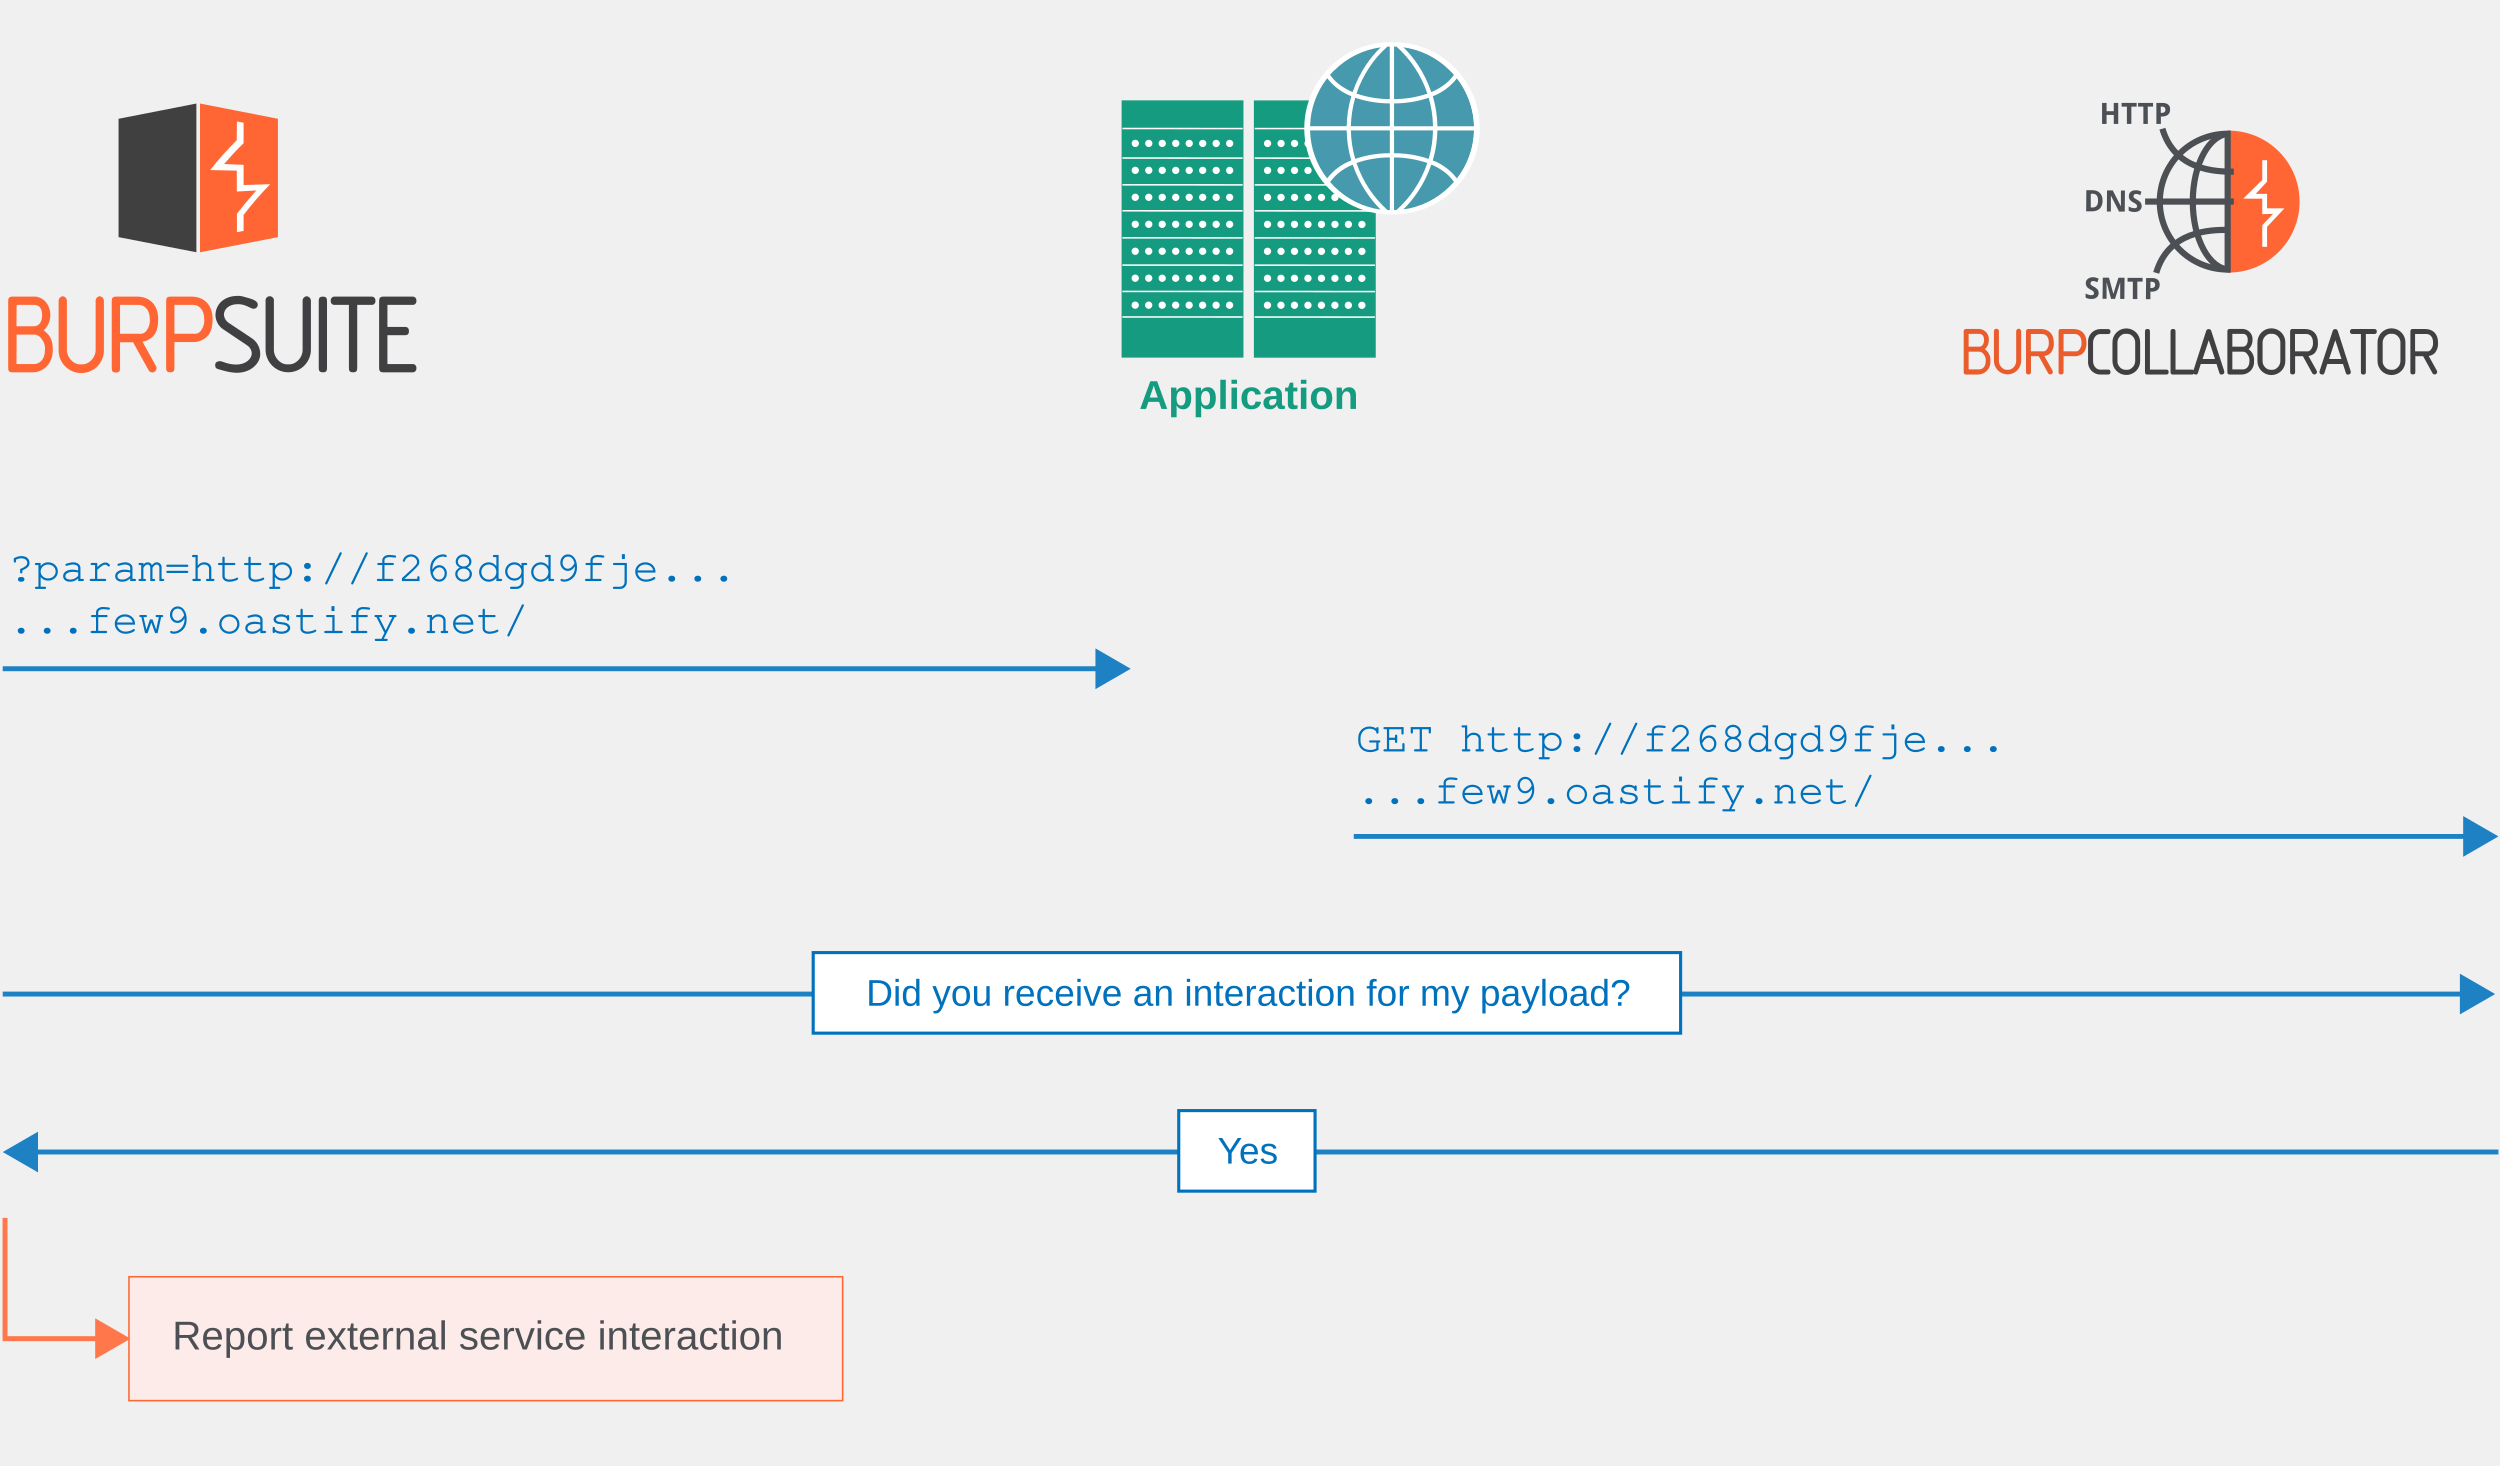
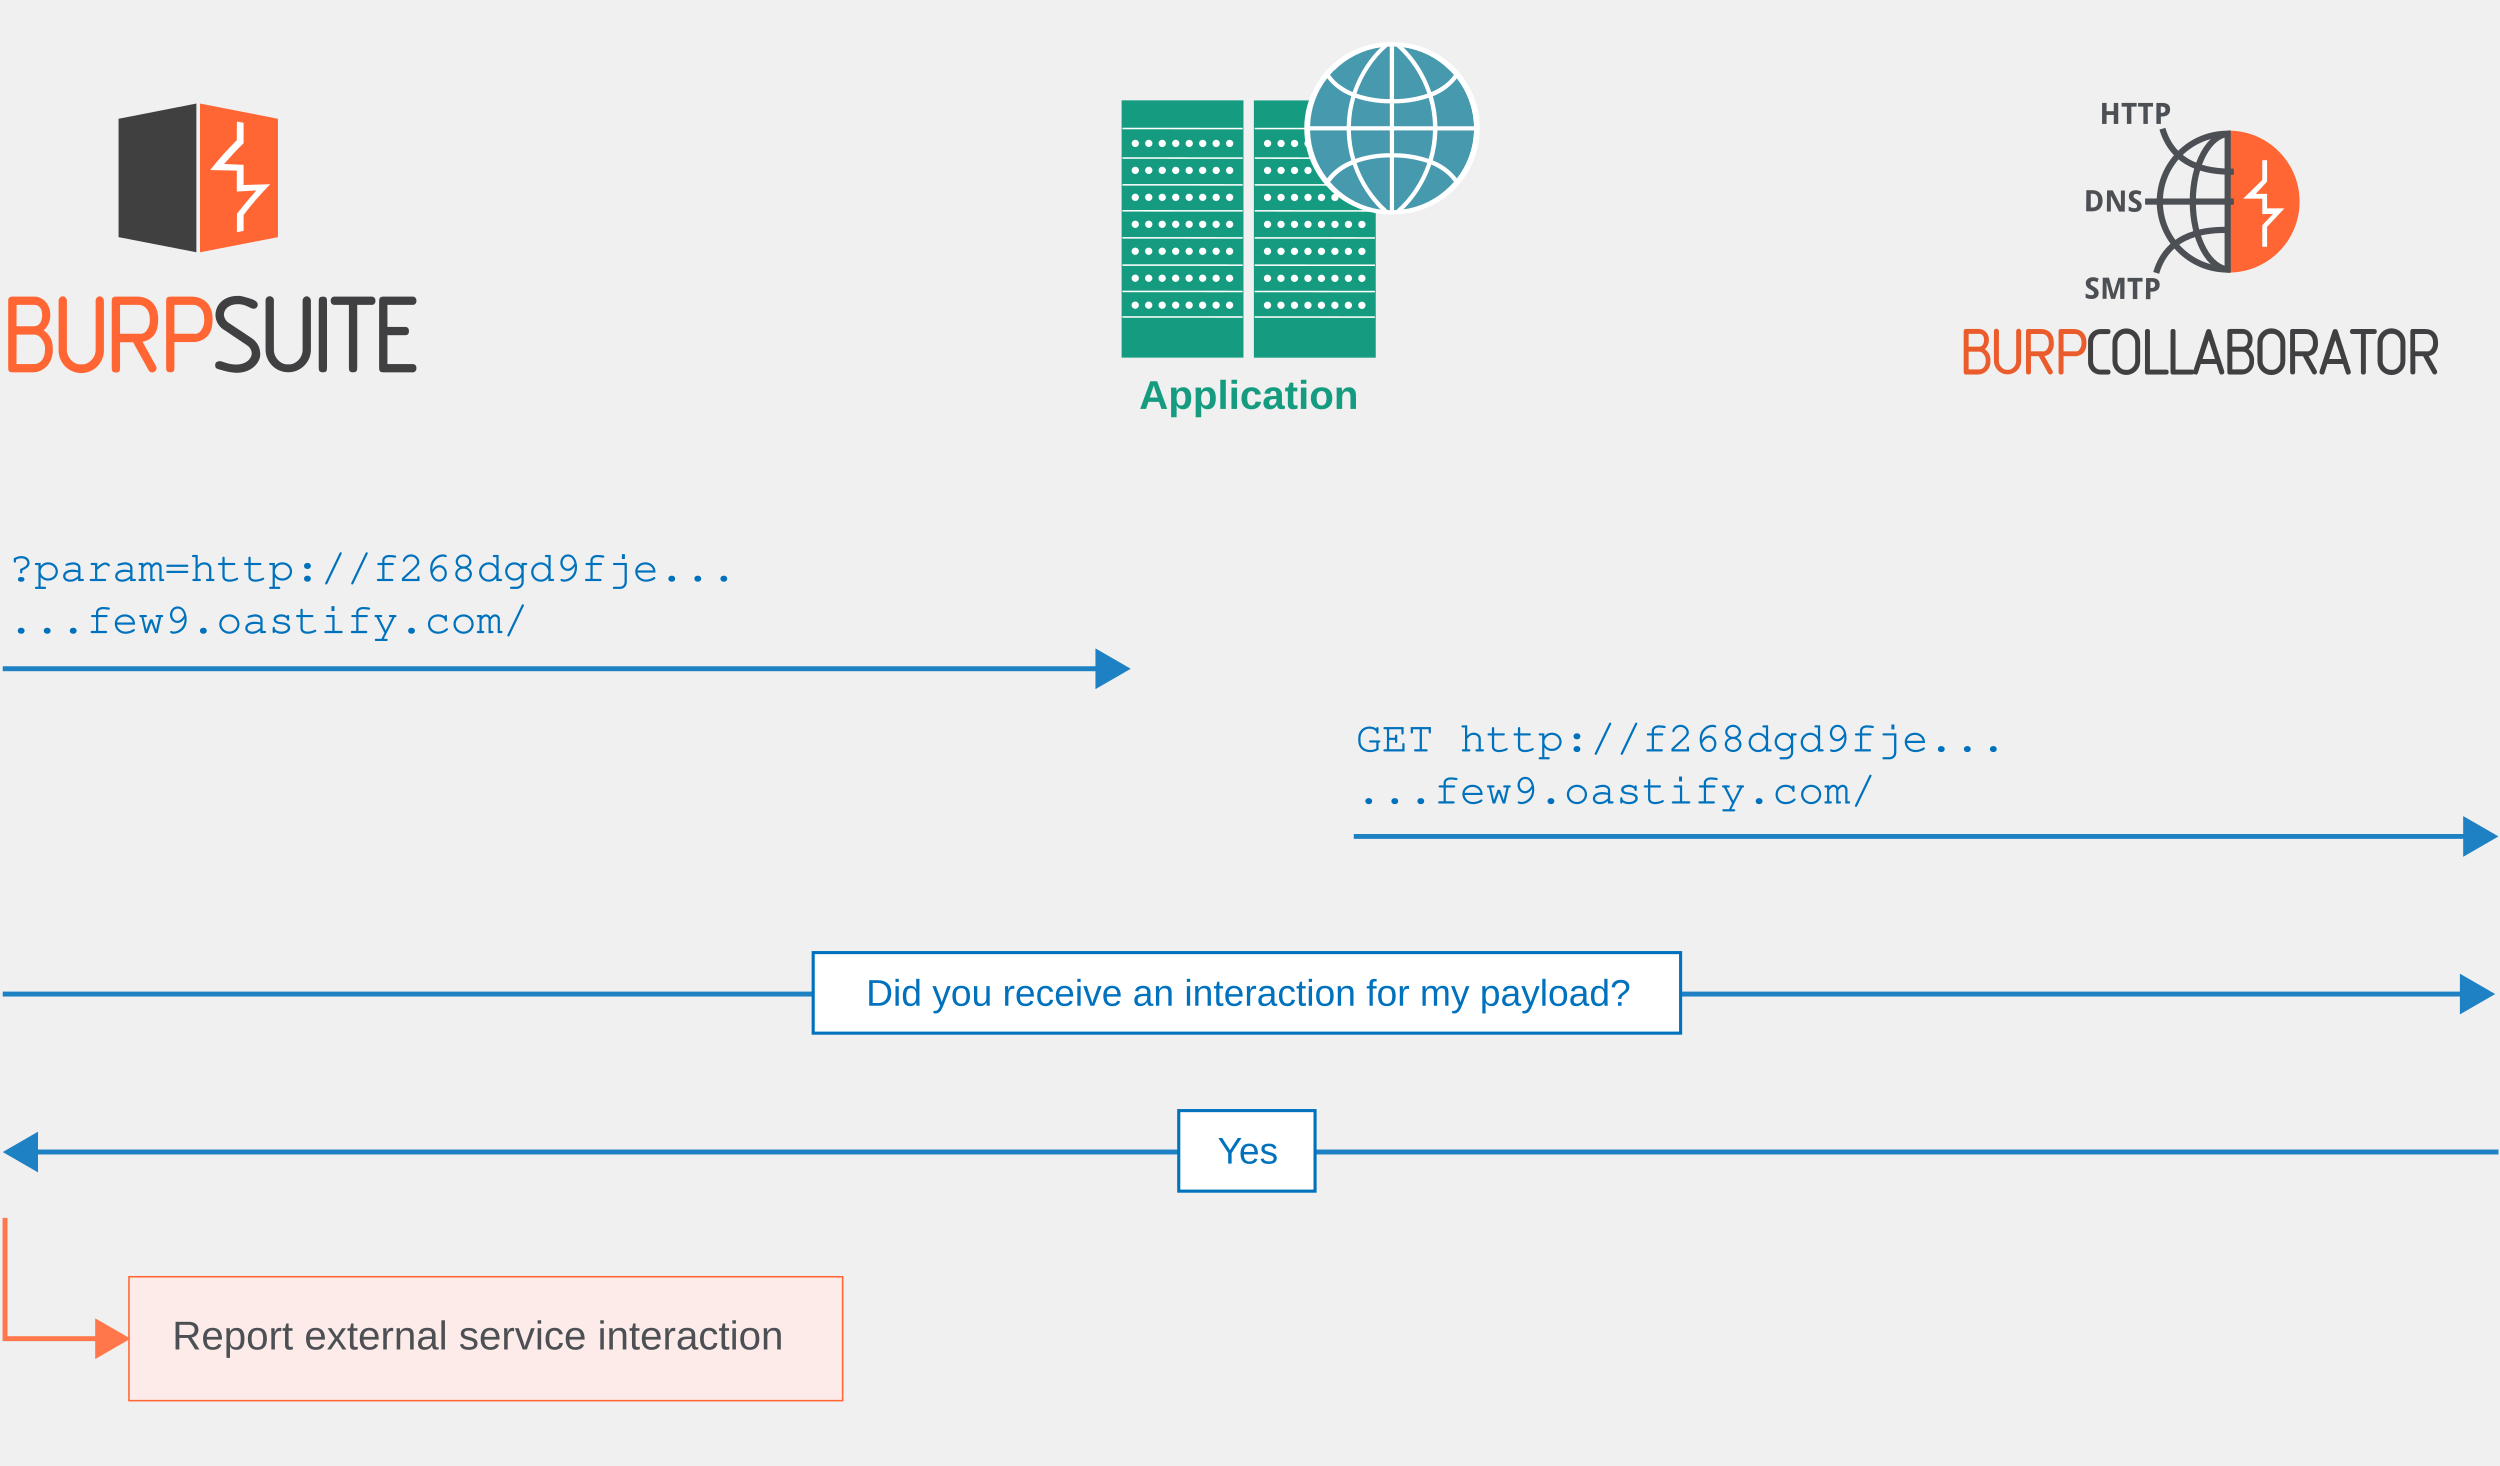
<svg xmlns="http://www.w3.org/2000/svg" width="807" height="473" viewBox="0 0 807 473">
  <rect x="41.63" y="412.13" width="230.38" height="40" fill="#fcebe8" stroke="#f63" stroke-miterlimit="10" stroke-width="0.5" />
  <path d="M634.69,120.91c-.57,0-.81-.24-.81-.82V107c0-.57.24-.81.81-.81H639a3.31,3.31,0,0,1,3,3.61,3.89,3.89,0,0,1-1.28,2.93,4.16,4.16,0,0,1,1.77,3.82,4,4,0,0,1-3.82,4.34Zm.79-9h3.4c.88,0,1.56-.77,1.56-2.14s-.59-2-1.56-2h-3.4Zm0,7.34h3.4c1,0,2.11-.77,2.11-2.73a2.83,2.83,0,0,0-.64-2.12,1.72,1.72,0,0,0-1.47-.88h-3.4Z" fill="#ea5c2c" />
  <path d="M652.43,116.66a4.4,4.4,0,0,1-8.79,0v-9.57a.82.82,0,1,1,1.61,0v9.63a3,3,0,0,0,1.14,2.12,2.24,2.24,0,0,0,1.63.53,2.29,2.29,0,0,0,1.66-.53,2.94,2.94,0,0,0,1.14-2.12v-9.63a.88.88,0,0,1,.8-1,.91.91,0,0,1,.81,1Z" fill="#ea5c2c" />
  <path d="M658.8,106.21c2.58,0,4.17,1.65,4.17,4.34a4.63,4.63,0,0,1-1,3.37,3.52,3.52,0,0,1-2.05,1l2.58,4.65a.81.81,0,0,1,.16.57.85.85,0,0,1-.67.73c-.35,0-.63,0-.88-.44l-3-5.45h-2.51v5.07c0,.58-.22.82-.79.82s-.82-.24-.82-.82V107c0-.57.24-.81.82-.81Zm-3.24,1.61v5.6h3.73a1.42,1.42,0,0,0,1.45-.67,3.12,3.12,0,0,0,.62-2.2c0-2-1.17-2.73-2.12-2.73Z" fill="#ea5c2c" />
  <path d="M669.36,106.21c2.58,0,4.16,1.65,4.16,4.34,0,2.09-.55,3.28-1.91,4a4,4,0,0,1-2.19.44h-3.3v5.07c0,.58-.22.82-.8.82s-.81-.24-.81-.82V107c0-.57.24-.81.81-.81Zm-3.24,1.61v5.6h3.72a1.43,1.43,0,0,0,1.46-.67,3.16,3.16,0,0,0,.61-2.2c0-2-1.16-2.73-2.11-2.73Z" fill="#ea5c2c" />
  <path d="M680.49,119.3a.7.7,0,0,1,.77.79.72.72,0,0,1-.77.82h-2.65a4,4,0,0,1-3.81-4.34v-6a4,4,0,0,1,3.81-4.34h2.65a.71.71,0,0,1,.77.81.7.7,0,0,1-.77.8h-2.25a2.32,2.32,0,0,0-1.48.37,3,3,0,0,0-1.12,2.29v6.18a2.92,2.92,0,0,0,1.12,2.27,2.35,2.35,0,0,0,1.48.37Z" fill="#404042" />
  <path d="M690.84,116.57a4.47,4.47,0,0,1-8.94,0v-6.09a4.47,4.47,0,0,1,8.94,0Zm-7.33.09a2.65,2.65,0,0,0,.57,1.6,2.46,2.46,0,0,0,2.29,1.11,2.24,2.24,0,0,0,1.72-.53,2.94,2.94,0,0,0,1.15-2.18V110.4a2.85,2.85,0,0,0-.58-1.55,2.47,2.47,0,0,0-2.29-1.1,2.24,2.24,0,0,0-1.72.53,2.93,2.93,0,0,0-1.14,2.12Z" fill="#404042" />
  <path d="M694,119.3h5.27a.7.7,0,0,1,.77.79.72.72,0,0,1-.77.82h-6.06c-.57,0-.81-.24-.81-.82V107c0-.57.24-.81.81-.81s.79.24.79.81Z" fill="#404042" />
  <path d="M702.26,119.3h5.27a.7.7,0,0,1,.77.79.72.72,0,0,1-.77.82h-6.06c-.58,0-.82-.24-.82-.82V107c0-.57.24-.81.82-.81s.79.24.79.81Z" fill="#404042" />
  <path d="M710.41,117.49l-.92,2.91c-.09.27-.29.51-.51.51-.75,0-1.08-.31-1.08-.66a1,1,0,0,1,.05-.38L712.09,107c.18-.55.35-.77.88-.77s.71.22.88.77L718,119.87a1.17,1.17,0,0,1,0,.38c0,.35-.33.66-1.08.66-.22,0-.42-.24-.51-.51l-.92-2.91Zm.58-1.61h4l-2-6.06Z" fill="#404042" />
  <path d="M719.8,120.91c-.57,0-.81-.24-.81-.82V107c0-.57.24-.81.81-.81h4.32a3.31,3.31,0,0,1,3,3.61,3.89,3.89,0,0,1-1.28,2.93,4.15,4.15,0,0,1,1.76,3.82,4,4,0,0,1-3.81,4.34Zm.8-9H724c.88,0,1.57-.77,1.57-2.14s-.6-2-1.57-2H720.6Zm0,7.34H724c1,0,2.12-.77,2.12-2.73a2.87,2.87,0,0,0-.64-2.12,1.75,1.75,0,0,0-1.48-.88H720.6Z" fill="#404042" />
  <path d="M737.7,116.57a4.48,4.48,0,0,1-9,0v-6.09a4.48,4.48,0,0,1,9,0Zm-7.34.09a2.72,2.72,0,0,0,.57,1.6,2.46,2.46,0,0,0,2.3,1.11,2.21,2.21,0,0,0,1.71-.53,2.9,2.9,0,0,0,1.15-2.18V110.4a2.92,2.92,0,0,0-.57-1.55,2.47,2.47,0,0,0-2.29-1.1,2.23,2.23,0,0,0-1.72.53,2.94,2.94,0,0,0-1.15,2.12Z" fill="#404042" />
  <path d="M744.07,106.21c2.58,0,4.16,1.65,4.16,4.34a4.63,4.63,0,0,1-1,3.37,3.55,3.55,0,0,1-2.05,1l2.58,4.65a.82.82,0,0,1,.15.57.84.84,0,0,1-.66.73c-.35,0-.64,0-.88-.44l-3-5.45h-2.51v5.07c0,.58-.22.82-.8.82s-.81-.24-.81-.82V107c0-.57.24-.81.81-.81Zm-3.24,1.61v5.6h3.72a1.43,1.43,0,0,0,1.46-.67,3.16,3.16,0,0,0,.61-2.2c0-2-1.16-2.73-2.11-2.73Z" fill="#404042" />
  <path d="M751.25,117.49l-.92,2.91c-.09.27-.29.51-.51.51-.75,0-1.08-.31-1.08-.66a1.17,1.17,0,0,1,0-.38L752.93,107c.17-.55.35-.77.88-.77s.7.22.88.77l4.14,12.89a1,1,0,0,1,0,.38c0,.35-.33.66-1.08.66-.22,0-.42-.24-.51-.51l-.92-2.91Zm.58-1.61h4l-2-6.06Z" fill="#404042" />
  <path d="M763.7,107.82v12.27c0,.58-.24.82-.81.82s-.79-.24-.79-.82V107.82h-2.76a.71.71,0,0,1-.77-.8.72.72,0,0,1,.77-.81h7.12a.72.72,0,0,1,.77.81.71.71,0,0,1-.77.8Z" fill="#404042" />
  <path d="M776.47,116.57a4.48,4.48,0,0,1-9,0v-6.09a4.48,4.48,0,0,1,9,0Zm-7.34.09a2.65,2.65,0,0,0,.57,1.6,2.46,2.46,0,0,0,2.29,1.11,2.23,2.23,0,0,0,1.72-.53,2.9,2.9,0,0,0,1.15-2.18V110.4a2.85,2.85,0,0,0-.58-1.55,2.47,2.47,0,0,0-2.29-1.1,2.24,2.24,0,0,0-1.72.53,2.93,2.93,0,0,0-1.14,2.12Z" fill="#404042" />
  <path d="M782.83,106.21c2.58,0,4.17,1.65,4.17,4.34a4.68,4.68,0,0,1-1,3.37,3.58,3.58,0,0,1-2,1l2.58,4.65a.88.88,0,0,1,.15.57.86.86,0,0,1-.66.73c-.35,0-.64,0-.88-.44l-3-5.45h-2.52v5.07c0,.58-.22.82-.79.82s-.81-.24-.81-.82V107c0-.57.24-.81.81-.81Zm-3.24,1.61v5.6h3.73a1.41,1.41,0,0,0,1.45-.67,3.12,3.12,0,0,0,.62-2.2c0-2-1.17-2.73-2.11-2.73Z" fill="#404042" />
  <path d="M678.72,64.77a4.54,4.54,0,0,1-.25,1.51,2.83,2.83,0,0,1-.69,1.09,2.93,2.93,0,0,1-1.1.64,4.46,4.46,0,0,1-1.47.21l-1.8,0,.06-6.82,2,0a4.06,4.06,0,0,1,1.35.22,3,3,0,0,1,1,.65,2.79,2.79,0,0,1,.65,1A4.29,4.29,0,0,1,678.72,64.77Zm-1.47,0a3.68,3.68,0,0,0-.1-1,2.05,2.05,0,0,0-.33-.68,1.33,1.33,0,0,0-.53-.41,2,2,0,0,0-.72-.14h-.67l0,4.44h.53a1.7,1.7,0,0,0,1.38-.55A2.57,2.57,0,0,0,677.25,64.8Z" fill="#4c5054" />
  <path d="M685.87,68.31l-1.84,0-2.64-5.18h0c0,.24,0,.48,0,.71l0,.64v.6l0,3.21h-1.3l.06-6.82H682l2.63,5.14h0l0-.7c0-.1,0-.2,0-.31s0-.21,0-.31v-.56l0-3.23h1.3Z" fill="#4c5054" />
  <path d="M691.34,66.46a1.94,1.94,0,0,1-.16.82,1.71,1.71,0,0,1-.46.63,2.09,2.09,0,0,1-.74.39,3.44,3.44,0,0,1-1,.13,4.33,4.33,0,0,1-1-.11,3.47,3.47,0,0,1-.85-.32V66.66l.45.21.47.19.47.13a3.56,3.56,0,0,0,.47,0,1.64,1.64,0,0,0,.41,0,.87.87,0,0,0,.27-.15.63.63,0,0,0,.16-.23.88.88,0,0,0,0-.29.74.74,0,0,0-.08-.34,1,1,0,0,0-.23-.28,2.12,2.12,0,0,0-.35-.25l-.46-.26-.48-.27a2.66,2.66,0,0,1-.5-.4,2.26,2.26,0,0,1-.39-.58,1.94,1.94,0,0,1-.15-.8,2.14,2.14,0,0,1,.16-.82,1.56,1.56,0,0,1,.44-.6,1.88,1.88,0,0,1,.68-.38,3.09,3.09,0,0,1,.89-.12,2.63,2.63,0,0,1,.49,0,3.73,3.73,0,0,1,.46.09,4.34,4.34,0,0,1,.47.16l.48.21L690.88,63l-.39-.18-.36-.13-.33-.08a1.87,1.87,0,0,0-.34,0,.76.76,0,0,0-.56.19.69.69,0,0,0-.19.52.6.6,0,0,0,0,.3.64.64,0,0,0,.19.25,1.57,1.57,0,0,0,.33.24,4,4,0,0,0,.49.28c.23.13.44.26.64.39a3,3,0,0,1,.5.43,1.64,1.64,0,0,1,.32.54A1.69,1.69,0,0,1,691.34,66.46Z" fill="#4c5054" />
  <path d="M677.46,94.54a2.1,2.1,0,0,1-.17.82,1.58,1.58,0,0,1-.46.62,2,2,0,0,1-.74.4,3.41,3.41,0,0,1-1,.13,4.35,4.35,0,0,1-1-.11,3.47,3.47,0,0,1-.85-.32l0-1.34.45.21a3.66,3.66,0,0,0,.46.18,2.75,2.75,0,0,0,.47.13,1.88,1.88,0,0,0,.47,0,1.05,1.05,0,0,0,.41,0,.69.69,0,0,0,.27-.14.6.6,0,0,0,.16-.23.93.93,0,0,0,0-.29.63.63,0,0,0-.08-.34,1.13,1.13,0,0,0-.22-.28,2.8,2.8,0,0,0-.36-.25l-.46-.26-.48-.28a3,3,0,0,1-.5-.39,2,2,0,0,1-.38-.58,1.78,1.78,0,0,1-.16-.8,2.35,2.35,0,0,1,.16-.82A1.67,1.67,0,0,1,674,90a1.88,1.88,0,0,1,.68-.38,2.84,2.84,0,0,1,.9-.12,3.87,3.87,0,0,1,.48,0l.47.1a3.16,3.16,0,0,1,.46.16l.48.2L677,91.12l-.39-.18-.35-.13-.34-.08a1.84,1.84,0,0,0-.33,0,.75.75,0,0,0-.56.19.69.69,0,0,0-.2.51,1,1,0,0,0,0,.31.72.72,0,0,0,.19.25,1.57,1.57,0,0,0,.33.24,5,5,0,0,0,.49.28c.23.13.44.26.64.39a2.63,2.63,0,0,1,.5.43,1.87,1.87,0,0,1,.33.54A2.1,2.1,0,0,1,677.46,94.54Z" fill="#4c5054" />
  <path d="M681.45,96.47,680,91.1h0c0,.29,0,.57,0,.83s0,.24,0,.36,0,.24,0,.36,0,.23,0,.34v.29l0,3.18h-1.29l.06-6.83,2,0,1.43,5.23h0l1.61-5.2h2l-.06,6.83h-1.35l0-3.23V93c0-.1,0-.21,0-.33s0-.23,0-.35,0-.23,0-.34c0-.26,0-.54,0-.82h0l-1.67,5.33Z" fill="#4c5054" />
  <path d="M689.93,96.54h-1.45l0-5.62h-1.71V89.69l4.86,0v1.21l-1.71,0Z" fill="#4c5054" />
  <path d="M697.15,91.91a2.77,2.77,0,0,1-.14.86,1.82,1.82,0,0,1-.45.72,2.27,2.27,0,0,1-.82.49,3.59,3.59,0,0,1-1.26.17h-.33l0,2.43h-1.45l.06-6.83,1.9,0a3.46,3.46,0,0,1,1.13.16,2.2,2.2,0,0,1,.79.42A1.8,1.8,0,0,1,697,91,2.36,2.36,0,0,1,697.15,91.91Zm-3,1.06h.29a1.51,1.51,0,0,0,.92-.24,1,1,0,0,0,.32-.78,1,1,0,0,0-.27-.76,1.39,1.39,0,0,0-.87-.25h-.37Z" fill="#4c5054" />
  <path d="M719.4,43.17a21.91,21.91,0,0,1,0,43.82" fill="#f63" stroke="#f63" stroke-miterlimit="10" stroke-width="2" />
  <polygon points="731.81 62.59 728.13 62.59 731.81 58.63 731.81 51.72 730.26 51.72 730.26 58.09 724.09 64.14 730.26 64.14 730.26 69.12 733.72 69.06 730.26 72.7 730.26 79.66 731.81 79.66 731.81 73.23 737.41 67.25 731.81 67.25 731.81 62.59" fill="#fff" />
  <line x1="692.44" y1="65.07" x2="721.09" y2="65.07" fill="none" stroke="#4c5054" stroke-miterlimit="10" stroke-width="2" />
  <path d="M719.09,87a21.91,21.91,0,0,1,0-43.82Z" fill="none" stroke="#4c5054" stroke-miterlimit="10" stroke-width="2" />
  <path d="M719.78,87c-6.6,0-11.95-9.81-11.95-21.91s5.35-21.91,11.95-21.91" fill="none" stroke="#4c5054" stroke-miterlimit="10" stroke-width="2" />
  <path d="M721.09,55.43c-5.85,0-19.09-.35-23.07-13.89" fill="none" stroke="#4c5054" stroke-miterlimit="10" stroke-width="2" />
  <path d="M719.09,74.2c-5.85,0-19.09.35-23.07,13.89" fill="none" stroke="#4c5054" stroke-miterlimit="10" stroke-width="2" />
  <path d="M683.77,40h-1.44V37.1H680V40h-1.45V33.22H680v2.67h2.32V33.22h1.44Z" fill="#4c5054" />
  <path d="M688,40h-1.44V34.42h-1.71v-1.2h4.86v1.2H688Z" fill="#4c5054" />
  <path d="M693.32,40h-1.44V34.42h-1.71v-1.2H695v1.2h-1.71Z" fill="#4c5054" />
  <path d="M700.51,35.35a2.76,2.76,0,0,1-.13.86,1.82,1.82,0,0,1-.45.72,2.15,2.15,0,0,1-.82.5,3.69,3.69,0,0,1-1.25.19h-.33V40h-1.45V33.22H698a3.77,3.77,0,0,1,1.13.15,1.87,1.87,0,0,1,.79.42,1.61,1.61,0,0,1,.46.66A2.54,2.54,0,0,1,700.51,35.35Zm-3,1.08h.28a1.52,1.52,0,0,0,.93-.24,1.15,1.15,0,0,0,0-1.54,1.33,1.33,0,0,0-.87-.24h-.37Z" fill="#4c5054" />
  <polygon points="63.39 81.43 38.27 76.55 38.27 38.34 63.39 33.42 63.39 81.43" fill="#404041" />
  <polygon points="64.56 81.43 89.72 76.55 89.72 38.34 64.56 33.42 64.56 81.43" fill="#f63" />
  <path d="M76.48,39.21c.87.19,1.28.27,2.15.42v6.6c-2.53,2.48-3.77,3.81-6.3,6.71,2.53.12,3.77.15,6.3.27v6.52c3.47-.12,5.21-.15,8.6-.27a108,108,0,0,0-8.6,9.92v5.14c-.87.19-1.28.27-2.15.42V69c2.53-3.21,3.77-4.73,6.26-7.52-2.52.16-3.77.2-6.3.35V55.08l-8.6-.19a109.5,109.5,0,0,1,8.6-9.65V42.49C76.48,41.2,76.48,40.55,76.48,39.21Z" fill="#fff" />
  <path d="M4,120.19c-1,0-1.36-.4-1.36-1.35V97.1c0-.95.4-1.36,1.36-1.36h7.18c2.38,0,5.06,2.13,5.06,6a6.51,6.51,0,0,1-2.13,4.88c2,1.58,2.94,3,2.94,6.34,0,4.8-3.45,7.22-6.35,7.22Zm1.32-14.88H11c1.47,0,2.6-1.28,2.6-3.56s-1-3.33-2.6-3.33H5.36Zm0,12.21H11c1.58,0,3.52-1.29,3.52-4.55a4.74,4.74,0,0,0-1.06-3.52A2.91,2.91,0,0,0,11,108H5.36Z" fill="#f63" />
  <path d="M33.54,113.12a7.31,7.31,0,0,1-14.62,0V97.21a1.48,1.48,0,0,1,1.35-1.58,1.48,1.48,0,0,1,1.32,1.58v16a5,5,0,0,0,1.91,3.52,3.67,3.67,0,0,0,2.71.88,3.78,3.78,0,0,0,2.75-.88,4.92,4.92,0,0,0,1.91-3.52v-16a1.45,1.45,0,0,1,1.32-1.58,1.5,1.5,0,0,1,1.35,1.58Z" fill="#f63" />
  <path d="M44.13,95.74c4.29,0,6.93,2.75,6.93,7.22,0,2.5-.48,4.37-1.68,5.61A5.9,5.9,0,0,1,46,110.3L50.25,118a1.32,1.32,0,0,1,.26,1,1.41,1.41,0,0,1-1.1,1.21c-.58,0-1.06,0-1.46-.73l-5-9H38.75v8.43c0,1-.37,1.35-1.32,1.35s-1.36-.4-1.36-1.35V97.1c0-.95.4-1.36,1.36-1.36Zm-5.38,2.68v9.31h6.19a2.37,2.37,0,0,0,2.42-1.1,5.24,5.24,0,0,0,1-3.67c0-3.26-2-4.54-3.52-4.54Z" fill="#f63" />
  <path d="M61.69,95.74c4.29,0,6.93,2.75,6.93,7.22,0,3.49-.92,5.47-3.19,6.71a6.55,6.55,0,0,1-3.63.74H56.3v8.43c0,1-.36,1.35-1.32,1.35s-1.35-.4-1.35-1.35V97.1c0-.95.4-1.36,1.35-1.36ZM56.3,98.42v9.31h6.2a2.39,2.39,0,0,0,2.42-1.1,5.28,5.28,0,0,0,1-3.67c0-3.26-1.94-4.54-3.52-4.54Z" fill="#f63" />
  <path d="M81.08,109.05A6.07,6.07,0,0,1,84,114.4c0,2.68-2.78,5.94-7.62,5.94a16.82,16.82,0,0,1-3.92-.62c-2.57-.74-3-.55-3-2,0-.44.33-1.14,1.61-1.14.66,0,2.49,1.1,5.21,1.1,3.11,0,5-1.87,5-3.7a3.3,3.3,0,0,0-1.61-2.57l-7.37-4.94a5.72,5.72,0,0,1-2.75-4.66c0-3.7,2.93-6.3,7.15-6.3a5.49,5.49,0,0,1,1.5.14c3.12.85,5,1.29,5,2.72a1.29,1.29,0,0,1-1.47,1.28c-.84,0-2.38-1.47-4.91-1.47-3,0-4.54,1.69-4.54,3.41a3.34,3.34,0,0,0,1.5,2.6Z" fill="#404042" />
  <path d="M100.36,113.12a7.32,7.32,0,0,1-14.63,0V97.21a1.36,1.36,0,1,1,2.68,0v16a5,5,0,0,0,1.9,3.52,3.71,3.71,0,0,0,2.72.88,3.79,3.79,0,0,0,2.75-.88,4.91,4.91,0,0,0,1.9-3.52v-16A1.46,1.46,0,0,1,99,95.63a1.5,1.5,0,0,1,1.36,1.58Z" fill="#404042" />
  <path d="M102.89,97.1c0-.95.4-1.36,1.35-1.36s1.32.41,1.32,1.36v21.74c0,1-.37,1.35-1.32,1.35s-1.35-.4-1.35-1.35Z" fill="#404042" />
  <path d="M115.31,98.42v20.42c0,1-.4,1.35-1.36,1.35s-1.32-.4-1.32-1.35V98.42h-4.58a1.17,1.17,0,0,1-1.28-1.32,1.2,1.2,0,0,1,1.28-1.36h11.84a1.2,1.2,0,0,1,1.29,1.36,1.17,1.17,0,0,1-1.29,1.32Z" fill="#404042" />
  <path d="M125.06,117.52h8.06a1.17,1.17,0,0,1,1.29,1.32,1.2,1.2,0,0,1-1.29,1.35h-9.38c-.95,0-1.36-.4-1.36-1.35V97.1c0-.95.41-1.36,1.36-1.36h9.38a1.2,1.2,0,0,1,1.29,1.36,1.17,1.17,0,0,1-1.29,1.32h-8.06v7.11h5.72c.8,0,1.24.48,1.24,1.36s-.44,1.32-1.24,1.32h-5.72Z" fill="#404042" />
  <polygon points="0.88 216.67 353.61 216.67 353.61 222.45 365 215.88 353.61 209.3 353.61 215.08 0.88 215.08 0.88 216.67" fill="#1d81c4" />
  <polygon points="0.88 321.67 794.05 321.67 794.05 327.45 805.44 320.88 794.05 314.3 794.05 320.08 0.88 320.08 0.88 321.67" fill="#1d81c4" />
  <rect x="362.3" y="32.64" width="38.84" height="82.55" fill="#159c80" stroke="#159c80" stroke-miterlimit="10" stroke-width="0.5" />
  <line x1="362.31" y1="59.66" x2="401.15" y2="59.68" fill="none" stroke="#fff" stroke-miterlimit="10" stroke-width="0.5" />
  <line x1="362.31" y1="68.04" x2="401.15" y2="68.06" fill="none" stroke="#fff" stroke-miterlimit="10" stroke-width="0.5" />
  <line x1="362.31" y1="51.01" x2="401.16" y2="51.04" fill="none" stroke="#fff" stroke-miterlimit="10" stroke-width="0.5" />
  <line x1="362.29" y1="94.07" x2="401.13" y2="94.09" fill="none" stroke="#fff" stroke-miterlimit="10" stroke-width="0.5" />
  <line x1="362.29" y1="102.31" x2="401.13" y2="102.33" fill="none" stroke="#fff" stroke-miterlimit="10" stroke-width="0.5" />
  <line x1="362.3" y1="76.77" x2="401.14" y2="76.79" fill="none" stroke="#fff" stroke-miterlimit="10" stroke-width="0.5" />
  <line x1="362.3" y1="85.57" x2="401.14" y2="85.59" fill="none" stroke="#fff" stroke-miterlimit="10" stroke-width="0.5" />
  <circle cx="366.44" cy="98.5" r="1.18" fill="#fff" />
  <circle cx="370.79" cy="98.51" r="1.18" fill="#fff" />
  <circle cx="375.15" cy="98.51" r="1.18" fill="#fff" />
  <circle cx="379.5" cy="98.51" r="1.18" fill="#fff" />
  <circle cx="383.85" cy="98.51" r="1.18" fill="#fff" />
  <circle cx="388.2" cy="98.52" r="1.18" fill="#fff" />
  <circle cx="392.55" cy="98.52" r="1.18" fill="#fff" />
  <circle cx="396.9" cy="98.52" r="1.18" fill="#fff" />
  <circle cx="366.45" cy="89.8" r="1.18" fill="#fff" />
  <circle cx="370.8" cy="89.8" r="1.18" fill="#fff" />
  <circle cx="375.15" cy="89.81" r="1.18" fill="#fff" />
  <circle cx="379.5" cy="89.81" r="1.18" fill="#fff" />
  <circle cx="383.85" cy="89.81" r="1.18" fill="#fff" />
  <circle cx="388.21" cy="89.81" r="1.18" fill="#fff" />
  <circle cx="392.56" cy="89.82" r="1.18" fill="#fff" />
  <circle cx="396.91" cy="89.82" r="1.18" fill="#fff" />
  <circle cx="366.45" cy="81.1" r="1.18" fill="#fff" />
  <circle cx="370.8" cy="81.1" r="1.18" fill="#fff" />
  <circle cx="375.16" cy="81.1" r="1.18" fill="#fff" />
  <circle cx="379.51" cy="81.11" r="1.18" fill="#fff" />
  <circle cx="383.86" cy="81.11" r="1.18" fill="#fff" />
  <circle cx="388.21" cy="81.11" r="1.18" fill="#fff" />
  <circle cx="392.56" cy="81.11" r="1.18" fill="#fff" />
  <circle cx="396.91" cy="81.12" r="1.18" fill="#fff" />
  <circle cx="366.46" cy="72.4" r="1.18" fill="#fff" />
  <circle cx="370.81" cy="72.4" r="1.18" fill="#fff" />
  <circle cx="375.16" cy="72.4" r="1.18" fill="#fff" />
  <circle cx="379.51" cy="72.4" r="1.18" fill="#fff" />
  <circle cx="383.86" cy="72.4" r="1.18" fill="#fff" />
  <circle cx="388.22" cy="72.41" r="1.18" fill="#fff" />
  <circle cx="392.57" cy="72.41" r="1.18" fill="#fff" />
  <circle cx="396.92" cy="72.41" r="1.18" fill="#fff" />
  <circle cx="366.46" cy="63.69" r="1.18" fill="#fff" />
  <circle cx="370.81" cy="63.69" r="1.18" fill="#fff" />
  <circle cx="375.17" cy="63.7" r="1.18" fill="#fff" />
  <circle cx="379.52" cy="63.7" r="1.18" fill="#fff" />
  <circle cx="383.87" cy="63.7" r="1.18" fill="#fff" />
  <circle cx="388.22" cy="63.7" r="1.18" fill="#fff" />
  <circle cx="392.57" cy="63.71" r="1.18" fill="#fff" />
  <circle cx="396.92" cy="63.71" r="1.18" fill="#fff" />
  <circle cx="366.47" cy="54.99" r="1.18" fill="#fff" />
  <circle cx="370.82" cy="54.99" r="1.18" fill="#fff" />
  <circle cx="375.17" cy="54.99" r="1.18" fill="#fff" />
  <circle cx="379.52" cy="55" r="1.18" fill="#fff" />
  <circle cx="383.87" cy="55" r="1.18" fill="#fff" />
  <circle cx="388.22" cy="55" r="1.18" fill="#fff" />
  <circle cx="392.58" cy="55" r="1.18" fill="#fff" />
  <circle cx="396.93" cy="55.01" r="1.18" fill="#fff" />
  <circle cx="366.47" cy="46.29" r="1.18" fill="#fff" />
  <circle cx="370.82" cy="46.29" r="1.18" fill="#fff" />
  <circle cx="375.17" cy="46.29" r="1.18" fill="#fff" />
  <circle cx="379.53" cy="46.29" r="1.18" fill="#fff" />
  <circle cx="383.88" cy="46.3" r="1.18" fill="#fff" />
  <circle cx="388.23" cy="46.3" r="1.18" fill="#fff" />
  <circle cx="392.58" cy="46.3" r="1.18" fill="#fff" />
  <circle cx="396.93" cy="46.3" r="1.18" fill="#fff" />
  <line x1="362.32" y1="41.48" x2="401.16" y2="41.5" fill="none" stroke="#fff" stroke-miterlimit="10" stroke-width="0.5" />
  <rect x="405" y="32.66" width="38.84" height="82.55" fill="#159c80" stroke="#159c80" stroke-miterlimit="10" stroke-width="0.5" />
  <line x1="405.01" y1="59.68" x2="443.85" y2="59.7" fill="none" stroke="#fff" stroke-miterlimit="10" stroke-width="0.5" />
  <line x1="405.01" y1="68.06" x2="443.85" y2="68.09" fill="none" stroke="#fff" stroke-miterlimit="10" stroke-width="0.5" />
  <line x1="405.02" y1="51.04" x2="443.86" y2="51.06" fill="none" stroke="#fff" stroke-miterlimit="10" stroke-width="0.5" />
  <line x1="404.99" y1="94.09" x2="443.83" y2="94.12" fill="none" stroke="#fff" stroke-miterlimit="10" stroke-width="0.5" />
  <line x1="404.99" y1="102.33" x2="443.83" y2="102.36" fill="none" stroke="#fff" stroke-miterlimit="10" stroke-width="0.5" />
  <line x1="405" y1="76.79" x2="443.84" y2="76.81" fill="none" stroke="#fff" stroke-miterlimit="10" stroke-width="0.5" />
  <line x1="405" y1="85.6" x2="443.84" y2="85.62" fill="none" stroke="#fff" stroke-miterlimit="10" stroke-width="0.5" />
  <circle cx="409.14" cy="98.53" r="1.18" fill="#fff" />
  <circle cx="413.5" cy="98.53" r="1.18" fill="#fff" />
  <circle cx="417.85" cy="98.53" r="1.18" fill="#fff" />
  <circle cx="422.2" cy="98.54" r="1.18" fill="#fff" />
  <circle cx="426.55" cy="98.54" r="1.18" fill="#fff" />
  <circle cx="430.9" cy="98.54" r="1.18" fill="#fff" />
  <circle cx="435.25" cy="98.54" r="1.18" fill="#fff" />
  <circle cx="439.61" cy="98.55" r="1.18" fill="#fff" />
  <circle cx="409.15" cy="89.83" r="1.18" fill="#fff" />
  <circle cx="413.5" cy="89.83" r="1.18" fill="#fff" />
  <circle cx="417.85" cy="89.83" r="1.18" fill="#fff" />
  <circle cx="422.2" cy="89.83" r="1.18" fill="#fff" />
  <circle cx="426.56" cy="89.84" r="1.18" fill="#fff" />
  <circle cx="430.91" cy="89.84" r="1.18" fill="#fff" />
  <circle cx="435.26" cy="89.84" r="1.18" fill="#fff" />
  <circle cx="439.61" cy="89.84" r="1.18" fill="#fff" />
  <circle cx="409.15" cy="81.12" r="1.18" fill="#fff" />
  <circle cx="413.51" cy="81.12" r="1.18" fill="#fff" />
  <circle cx="417.86" cy="81.13" r="1.18" fill="#fff" />
  <circle cx="422.21" cy="81.13" r="1.18" fill="#fff" />
  <circle cx="426.56" cy="81.13" r="1.18" fill="#fff" />
  <circle cx="430.91" cy="81.13" r="1.18" fill="#fff" />
  <circle cx="435.26" cy="81.14" r="1.18" fill="#fff" />
  <circle cx="439.62" cy="81.14" r="1.18" fill="#fff" />
  <circle cx="409.16" cy="72.42" r="1.18" fill="#fff" />
  <circle cx="413.51" cy="72.42" r="1.18" fill="#fff" />
  <circle cx="417.86" cy="72.42" r="1.18" fill="#fff" />
  <circle cx="422.21" cy="72.43" r="1.18" fill="#fff" />
  <circle cx="426.57" cy="72.43" r="1.18" fill="#fff" />
  <circle cx="430.92" cy="72.43" r="1.18" fill="#fff" />
  <circle cx="435.27" cy="72.43" r="1.18" fill="#fff" />
  <circle cx="439.62" cy="72.44" r="1.18" fill="#fff" />
  <circle cx="409.16" cy="63.72" r="1.18" fill="#fff" />
  <circle cx="413.52" cy="63.72" r="1.18" fill="#fff" />
  <circle cx="417.87" cy="63.72" r="1.18" fill="#fff" />
  <circle cx="422.22" cy="63.72" r="1.18" fill="#fff" />
  <circle cx="426.57" cy="63.73" r="1.18" fill="#fff" />
  <circle cx="430.92" cy="63.73" r="1.18" fill="#fff" />
  <circle cx="435.27" cy="63.73" r="1.18" fill="#fff" />
  <circle cx="439.63" cy="63.73" r="1.18" fill="#fff" />
  <circle cx="409.17" cy="55.01" r="1.18" fill="#fff" />
  <circle cx="413.52" cy="55.01" r="1.18" fill="#fff" />
  <circle cx="417.87" cy="55.02" r="1.18" fill="#fff" />
  <circle cx="422.22" cy="55.02" r="1.18" fill="#fff" />
  <circle cx="426.58" cy="55.02" r="1.18" fill="#fff" />
  <circle cx="430.93" cy="55.02" r="1.18" fill="#fff" />
  <circle cx="435.28" cy="55.03" r="1.18" fill="#fff" />
  <circle cx="439.63" cy="55.03" r="1.18" fill="#fff" />
  <circle cx="409.17" cy="46.31" r="1.18" fill="#fff" />
  <circle cx="413.53" cy="46.31" r="1.18" fill="#fff" />
  <circle cx="417.88" cy="46.31" r="1.18" fill="#fff" />
  <circle cx="422.23" cy="46.32" r="1.18" fill="#fff" />
  <circle cx="426.58" cy="46.32" r="1.18" fill="#fff" />
  <circle cx="430.93" cy="46.32" r="1.18" fill="#fff" />
  <circle cx="435.28" cy="46.32" r="1.18" fill="#fff" />
  <circle cx="439.63" cy="46.33" r="1.18" fill="#fff" />
  <line x1="405.02" y1="41.5" x2="443.86" y2="41.52" fill="none" stroke="#fff" stroke-miterlimit="10" stroke-width="0.5" />
  <circle cx="449.18" cy="41.57" r="26.68" fill="#479aad" />
  <path d="M449.34,13.63a27.8,27.8,0,1,0,0,55.59h0a27.8,27.8,0,1,0,0-55.59Zm20,10.54a14.24,14.24,0,0,1-3.82,3.68,19.77,19.77,0,0,1-3.5,1.89A37.43,37.43,0,0,0,457.75,21,36.85,36.85,0,0,0,453,15.24a26.22,26.22,0,0,1,15,7.5C468.49,23.2,468.94,23.68,469.36,24.17ZM450.74,67.82l-.75,0v-17a34.08,34.08,0,0,1,10.76,1.8,35.76,35.76,0,0,1-4.14,8.43A33,33,0,0,1,450.74,67.82ZM437.88,52.61a33,33,0,0,1,10.76-1.79v17l-.74,0A35.6,35.6,0,0,1,437.88,52.61Zm10-37.59.74,0V32a34,34,0,0,1-10.75-1.79A36.05,36.05,0,0,1,442,21.79,32.61,32.61,0,0,1,447.92,15Zm12.85,15.22A34,34,0,0,1,450,32V15l.75,0A35.62,35.62,0,0,1,460.77,30.24ZM450,33.38a34.71,34.71,0,0,0,11.18-1.82,35.44,35.44,0,0,1,1.4,9.19H450Zm-1.36,0v7.36H436.07a35,35,0,0,1,1.41-9.18A34.9,34.9,0,0,0,448.65,33.38Zm-13.94,7.35H422.9a26.21,26.21,0,0,1,5.52-15.49,17.83,17.83,0,0,0,7.79,5.81A36.39,36.39,0,0,0,434.71,40.73Zm0,1.36a36.08,36.08,0,0,0,1.49,9.69,17.88,17.88,0,0,0-7.8,5.8,26.21,26.21,0,0,1-5.5-15.49Zm1.36,0h12.58v7.36a34.62,34.62,0,0,0-11.17,1.83A34.62,34.62,0,0,1,436.07,42.09ZM450,49.46V42.1h12.57a35.1,35.1,0,0,1-1.4,9.19A34.66,34.66,0,0,0,450,49.46ZM464,42.11h11.81a26.25,26.25,0,0,1-5.52,15.48,18.05,18.05,0,0,0-7.79-5.81A36.39,36.39,0,0,0,464,42.11Zm0-1.36a36.41,36.41,0,0,0-1.49-9.68,18,18,0,0,0,7.8-5.8,26.19,26.19,0,0,1,5.5,15.49Zm-33.31-18a26.25,26.25,0,0,1,15-7.48A36.2,36.2,0,0,0,440.93,21a37.42,37.42,0,0,0-4.3,8.74,20.67,20.67,0,0,1-3.49-1.89,14.06,14.06,0,0,1-3.82-3.7C429.74,23.65,430.18,23.18,430.64,22.72Zm-1.34,36a16.48,16.48,0,0,1,7.32-5.58,37,37,0,0,0,4.29,8.74,36.42,36.42,0,0,0,4.72,5.76,26.33,26.33,0,0,1-15-7.49C430.16,59.64,429.72,59.17,429.3,58.68ZM468,60.13a26.25,26.25,0,0,1-15,7.48,38,38,0,0,0,4.73-5.76,37.41,37.41,0,0,0,4.3-8.74,20.4,20.4,0,0,1,3.49,1.9,14.23,14.23,0,0,1,3.82,3.69C468.92,59.19,468.47,59.67,468,60.13Z" fill="#fff" />
  <polygon points="437 270.79 795.11 270.79 795.11 276.58 806.5 270 795.11 263.42 795.11 269.21 437 269.21 437 270.79" fill="#1d81c4" />
  <polygon points="806.5 371.08 12.27 371.08 12.27 365.3 0.88 371.88 12.27 378.45 12.27 372.67 806.5 372.67 806.5 371.08" fill="#1d81c4" />
  <path d="M.83,393.12v39.59c0,.09,0,.25.1.21h29.8v5.78l11.39-6.58-11.39-6.57v5.78H2.5c-.12,0-.07-.09-.08-.16V393.12Z" fill="#ff774a" />
-   <text transform="translate(2.63 187.57)" font-size="14" fill="#0071bc" font-family="Courier, Courier">?param=http://f268dgd9fje...<tspan x="0" y="16.8">...few9.oastify.net/</tspan>
+   <text transform="translate(2.63 187.57)" font-size="14" fill="#0071bc" font-family="Courier, Courier">?param=http://f268dgd9fje...<tspan x="0" y="16.8">...few9.oastify.com/</tspan>
  </text>
-   <text transform="translate(437.63 242.57)" font-size="14" fill="#0071bc" font-family="Courier, Courier">GET http://f268dgd9fje...<tspan x="0" y="16.8">...few9.oastify.net/</tspan>
+   <text transform="translate(437.63 242.57)" font-size="14" fill="#0071bc" font-family="Courier, Courier">GET http://f268dgd9fje...<tspan x="0" y="16.8">...few9.oastify.com/</tspan>
  </text>
  <text transform="translate(55.61 435.61)" font-size="13" fill="#4c5054" font-family="ArialMT, Arial">Report external service interaction</text>
  <text transform="translate(367.73 132)" font-size="13" fill="#159c80" font-family="Arial-BoldMT, Arial" font-weight="700">Application</text>
  <rect x="262.5" y="307.5" width="280" height="26" fill="#fff" stroke="#0071bc" stroke-miterlimit="10" />
  <text transform="translate(279.6 324.66)" font-size="12" fill="#0071bc" font-family="ArialMT, Arial">Did you receive an interaction for my payload?</text>
  <rect x="380.5" y="358.5" width="44" height="26" fill="#fff" stroke="#0071bc" stroke-miterlimit="10" />
  <text transform="translate(393.02 375.6)" font-size="12" fill="#0071bc" font-family="ArialMT, Arial">
    <tspan letter-spacing="-0.09em">Y</tspan>
    <tspan x="6.9" y="0">es</tspan>
  </text>
</svg>
